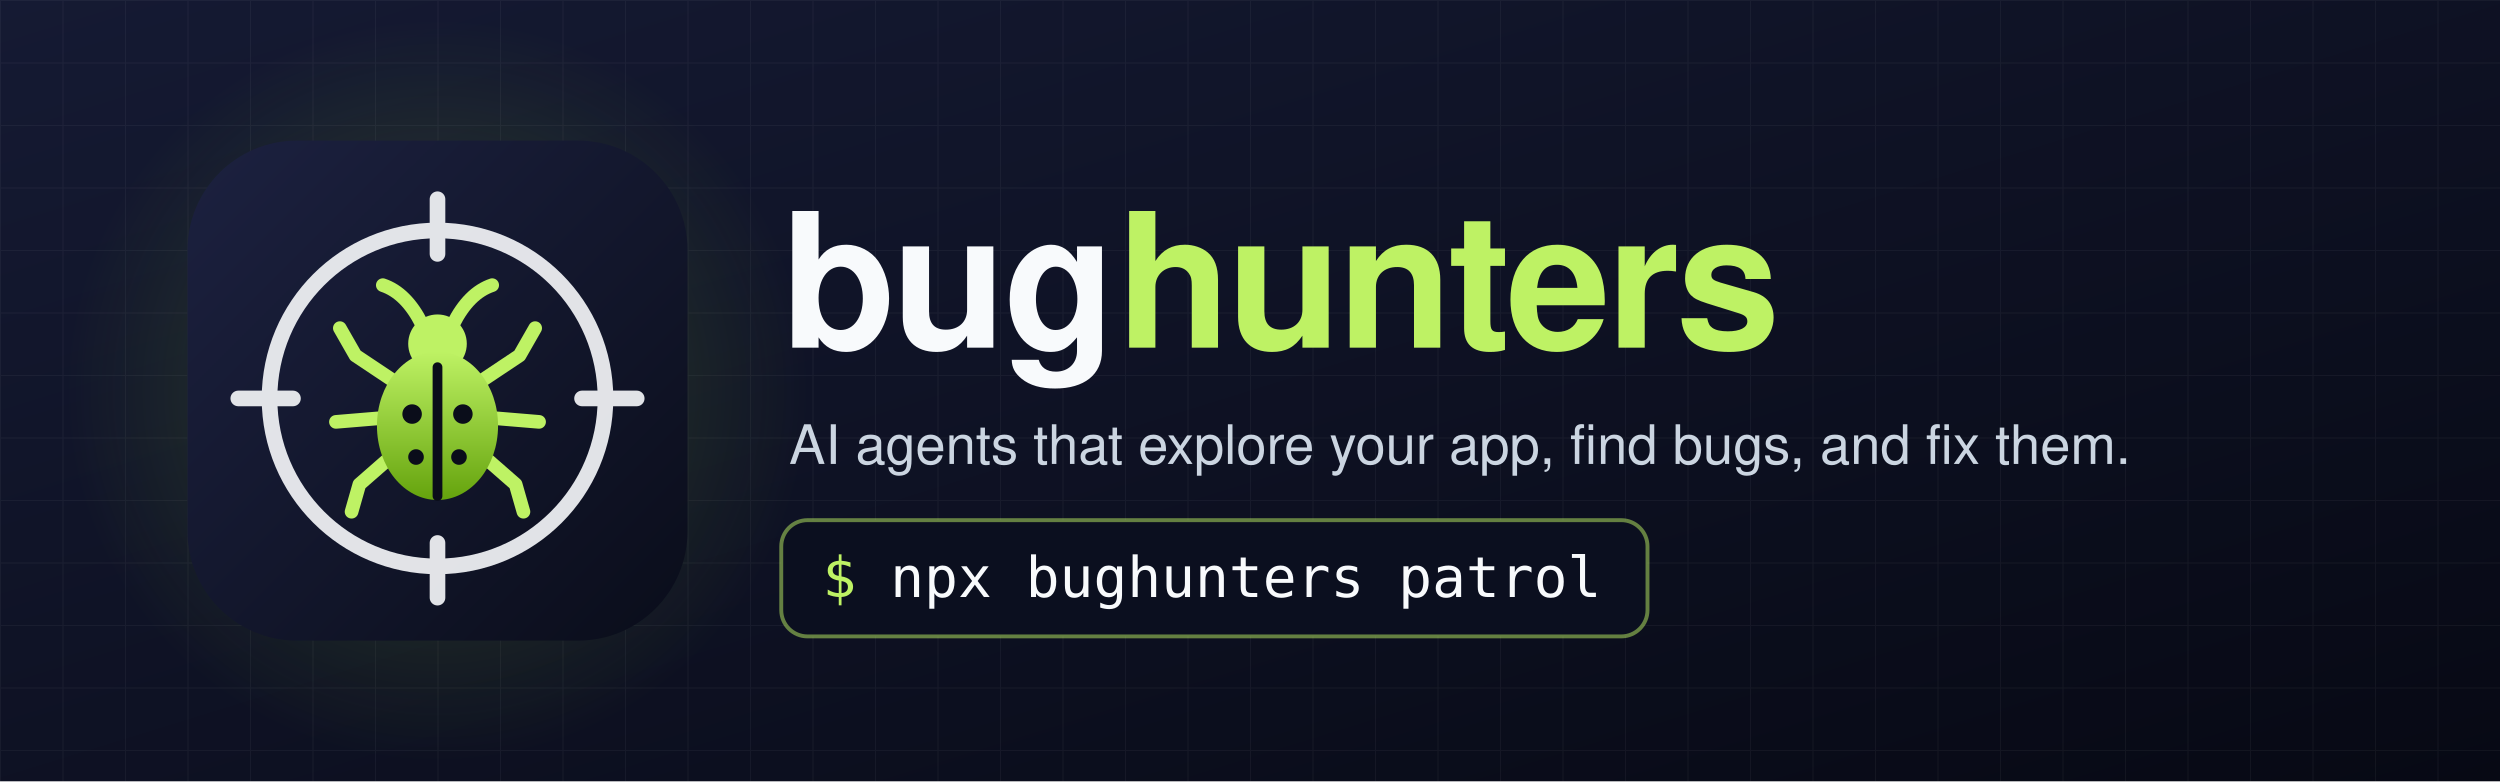
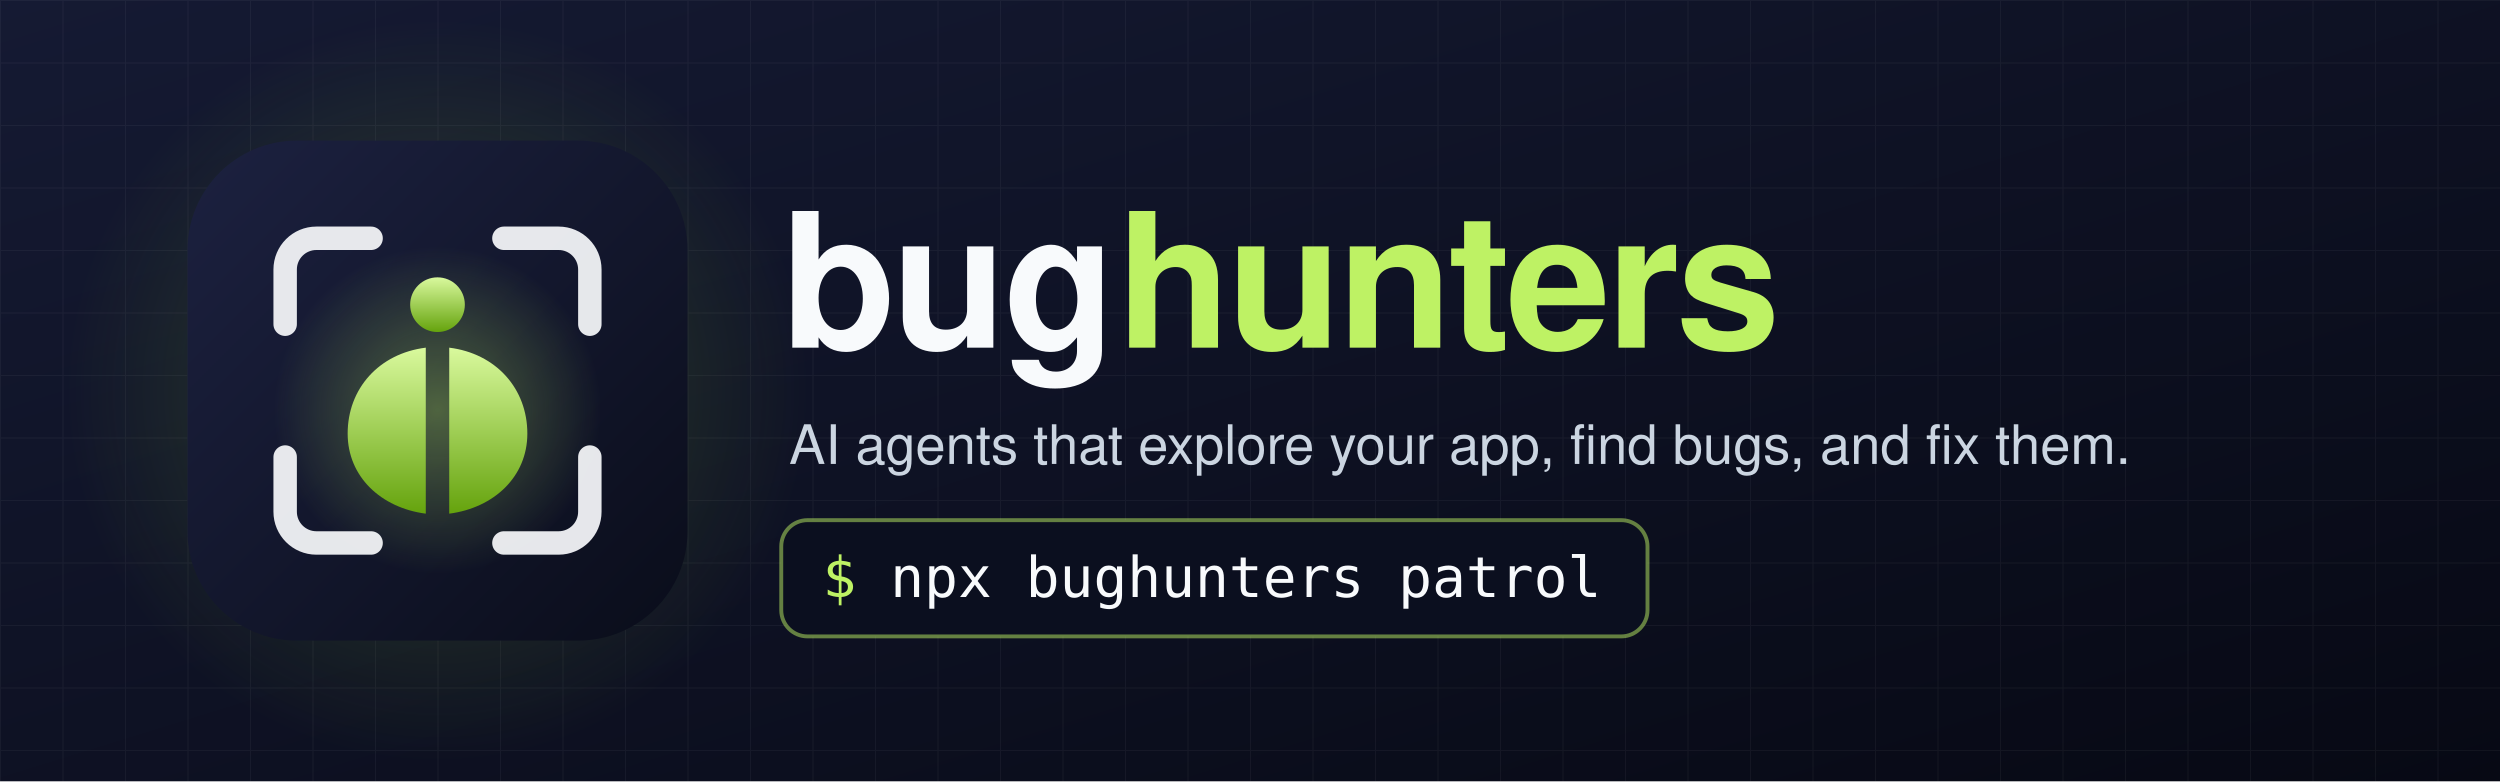
<svg xmlns="http://www.w3.org/2000/svg" viewBox="0 0 1280 400" width="1280" height="400">
  <defs>
    <linearGradient id="bn-bg" x1="0" y1="0" x2="1" y2="1">
      <stop offset="0" stop-color="#151a33" />
      <stop offset="1" stop-color="#070914" />
    </linearGradient>
    <pattern id="bn-grid" width="32" height="32" patternUnits="userSpaceOnUse">
      <path d="M32 0H0V32" fill="none" stroke="#ffffff" stroke-opacity="0.045" stroke-width="1" />
    </pattern>
    <radialGradient id="bn-glow" cx="0.5" cy="0.5" r="0.5">
      <stop offset="0" stop-color="#a3e635" stop-opacity="0.22" />
      <stop offset="1" stop-color="#a3e635" stop-opacity="0" />
    </radialGradient>
  </defs>
  <rect width="1280" height="400" fill="url(#bn-bg)" />
  <rect width="1280" height="400" fill="url(#bn-grid)" />
  <circle cx="224.0" cy="200.0" r="190.0" fill="url(#bn-glow)" />
  <g transform="translate(96 72) scale(1.0)">
    <defs>
      <linearGradient id="bh-bg" x1="0" y1="0" x2="1" y2="1">
        <stop offset="0" stop-color="#1c2140" />
        <stop offset="1" stop-color="#0a0d1a" />
      </linearGradient>
-       <linearGradient id="bh-shell" x1="0" y1="0" x2="0" y2="1">
-         <stop offset="0" stop-color="#bef264" />
+       <linearGradient id="bh-lime" x1="0" y1="0" x2="0" y2="1">
+         <stop offset="0" stop-color="#d9f99d" />
        <stop offset="1" stop-color="#65a30d" />
      </linearGradient>
+       <radialGradient id="bh-glow" cx="0.5" cy="0.5" r="0.5">
+         <stop offset="0" stop-color="#bef264" stop-opacity="0.35" />
+         <stop offset="1" stop-color="#bef264" stop-opacity="0" />
+       </radialGradient>
    </defs>
    <rect width="256" height="256" rx="56" fill="url(#bh-bg)" />
-     <g stroke="#f8fafc" stroke-linecap="round" fill="none" opacity="0.9">
-       <circle cx="128" cy="132" r="86" stroke-width="8" />
-       <line x1="128" y1="30" x2="128" y2="58" stroke-width="8" />
-       <line x1="128" y1="206" x2="128" y2="234" stroke-width="8" />
-       <line x1="26" y1="132" x2="54" y2="132" stroke-width="8" />
-       <line x1="202" y1="132" x2="230" y2="132" stroke-width="8" />
+     <circle cx="128" cy="138" r="84" fill="url(#bh-glow)" />
+     <g fill="none" stroke="#f8fafc" stroke-width="12" stroke-linecap="round" stroke-linejoin="round" opacity="0.92">
+       <path d="M50 94V66a16 16 0 0 1 16-16h28" />
+       <path d="M162 50h28a16 16 0 0 1 16 16v28" />
+       <path d="M206 162v28a16 16 0 0 1-16 16h-28" />
+       <path d="M94 206H66a16 16 0 0 1-16-16v-28" />
    </g>
-     <g stroke="#bef264" stroke-width="7" stroke-linecap="round" stroke-linejoin="round" fill="none">
-       <path d="M104 122 L86 110 L78 96" />
-       <path d="M152 122 L170 110 L178 96" />
-       <path d="M100 142 L76 144" />
-       <path d="M156 142 L180 144" />
-       <path d="M104 162 L88 176 L84 190" />
-       <path d="M152 162 L168 176 L172 190" />
-       <path d="M120 94 Q112 78 100 74" />
-       <path d="M136 94 Q144 78 156 74" />
-     </g>
-     <circle cx="128" cy="104" r="15" fill="#bef264" />
-     <ellipse cx="128" cy="146" rx="31" ry="38" fill="url(#bh-shell)" />
-     <line x1="128" y1="116" x2="128" y2="182" stroke="#0a0d1a" stroke-width="5" stroke-linecap="round" />
-     <circle cx="115" cy="140" r="5" fill="#0a0d1a" />
-     <circle cx="141" cy="140" r="5" fill="#0a0d1a" />
-     <circle cx="117" cy="162" r="4" fill="#0a0d1a" />
-     <circle cx="139" cy="162" r="4" fill="#0a0d1a" />
+     <circle cx="128" cy="84" r="14" fill="url(#bh-lime)" />
+     <path d="M122 106C98 109 82 127 82 150C82 172 99 188 122 191Z" fill="url(#bh-lime)" />
+     <path d="M134 106C158 109 174 127 174 150C174 172 157 188 134 191Z" fill="url(#bh-lime)" />
  </g>
  <g font-family="ui-sans-serif, -apple-system, BlinkMacSystemFont, 'Segoe UI', Helvetica, Arial, sans-serif">
    <text x="400" y="178" fill="#f8fafc" font-size="96" font-weight="800" letter-spacing="-2">bug<tspan fill="#bef264">hunters</tspan>
    </text>
    <text x="404" y="237.52" fill="#cbd5e1" font-size="27.84" font-weight="500">AI agents that explore your app, find bugs, and fix them.</text>
    <rect x="400" y="266.32" width="443.52" height="59.52" rx="13.44" fill="#0b0f1f" stroke="#bef264" stroke-opacity="0.5" stroke-width="2" />
    <text x="421.12" y="305.68" fill="#bef264" font-size="28.8" font-family="ui-monospace, SFMono-Regular, Menlo, Consolas, monospace">$ <tspan fill="#f8fafc">npx bughunters patrol</tspan>
    </text>
  </g>
</svg>
